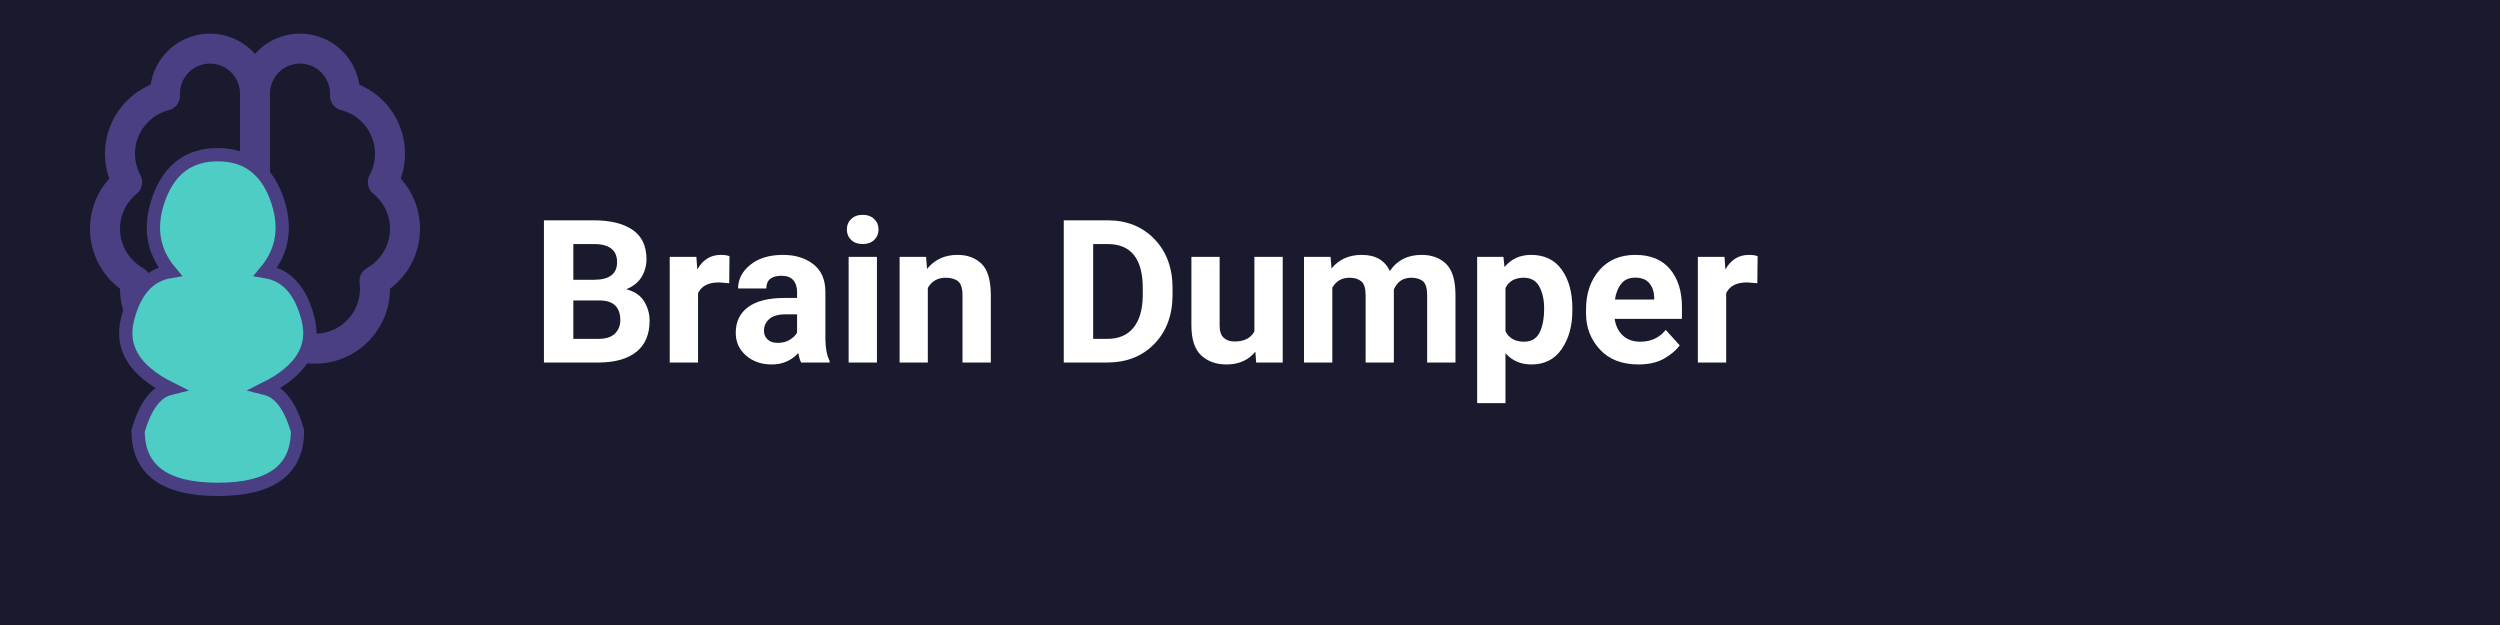
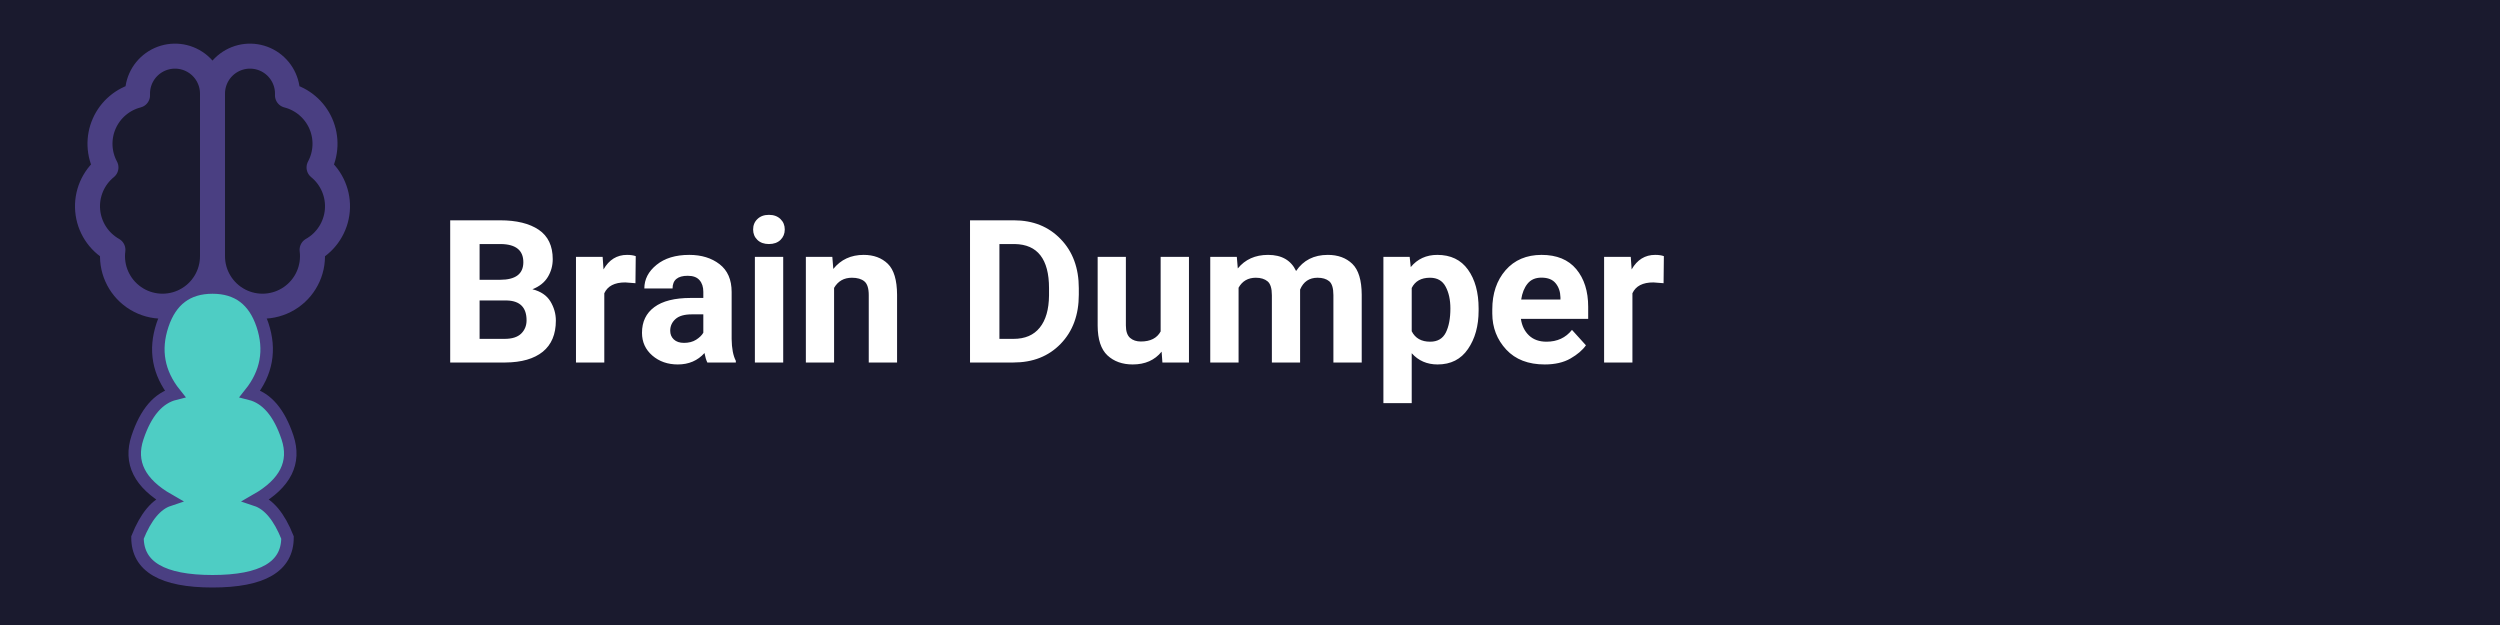
<svg xmlns="http://www.w3.org/2000/svg" width="400" height="100" viewBox="0 0 400 100">
  <rect width="400" height="100" fill="#1a1a2e" />
-   <g transform="translate(12, 3) scale(2.4)" stroke="#4A3F82" stroke-width="2" stroke-linecap="round" stroke-linejoin="round" fill="none">
+   <g transform="translate(10, 5) scale(2)" stroke="#4A3F82" stroke-width="2" stroke-linecap="round" stroke-linejoin="round" fill="none">
    <path d="M12 5a3 3 0 1 0-5.997.125 4 4 0 0 0-2.526 5.77 4 4 0 0 0 .556 6.588A4 4 0 1 0 12 18Z" />
    <path d="M12 5a3 3 0 1 1 5.997.125 4 4 0 0 1 2.526 5.77 4 4 0 0 1-.556 6.588A4 4 0 1 1 12 18Z" />
  </g>
-   <path d="M41 55             Q33 55 30 63             Q27 71 32 77            Q26 78 24 86            Q22 94 32 99            Q28 100 26 107            Q26 118 41 118            Q56 118 56 107            Q54 100 50 99            Q60 94 58 86            Q56 78 50 77            Q55 71 52 63            Q49 55 41 55Z" fill="#4ECDC4" stroke="#4A3F82" stroke-width="2.5" transform="translate(0, -22) scale(0.85)" />
-   <text x="85" y="58" font-family="system-ui, -apple-system, BlinkMacSystemFont, 'Segoe UI', Roboto, sans-serif" font-size="32" font-weight="600" fill="#ffffff">Brain Dumper</text>
+   <path d="M34 46             Q28 46 26 52             Q24 58 28 63            Q24 64 22 70            Q20 76 27 80            Q24 81 22 86            Q22 93 34 93            Q46 93 46 86            Q44 81 41 80            Q48 76 46 70            Q44 64 40 63            Q44 58 42 52            Q40 46 34 46Z" fill="#4ECDC4" stroke="#4A3F82" stroke-width="2" />
+   <text x="70" y="58" font-family="system-ui, -apple-system, BlinkMacSystemFont, 'Segoe UI', Roboto, sans-serif" font-size="32" font-weight="600" fill="#ffffff">Brain Dumper</text>
</svg>
